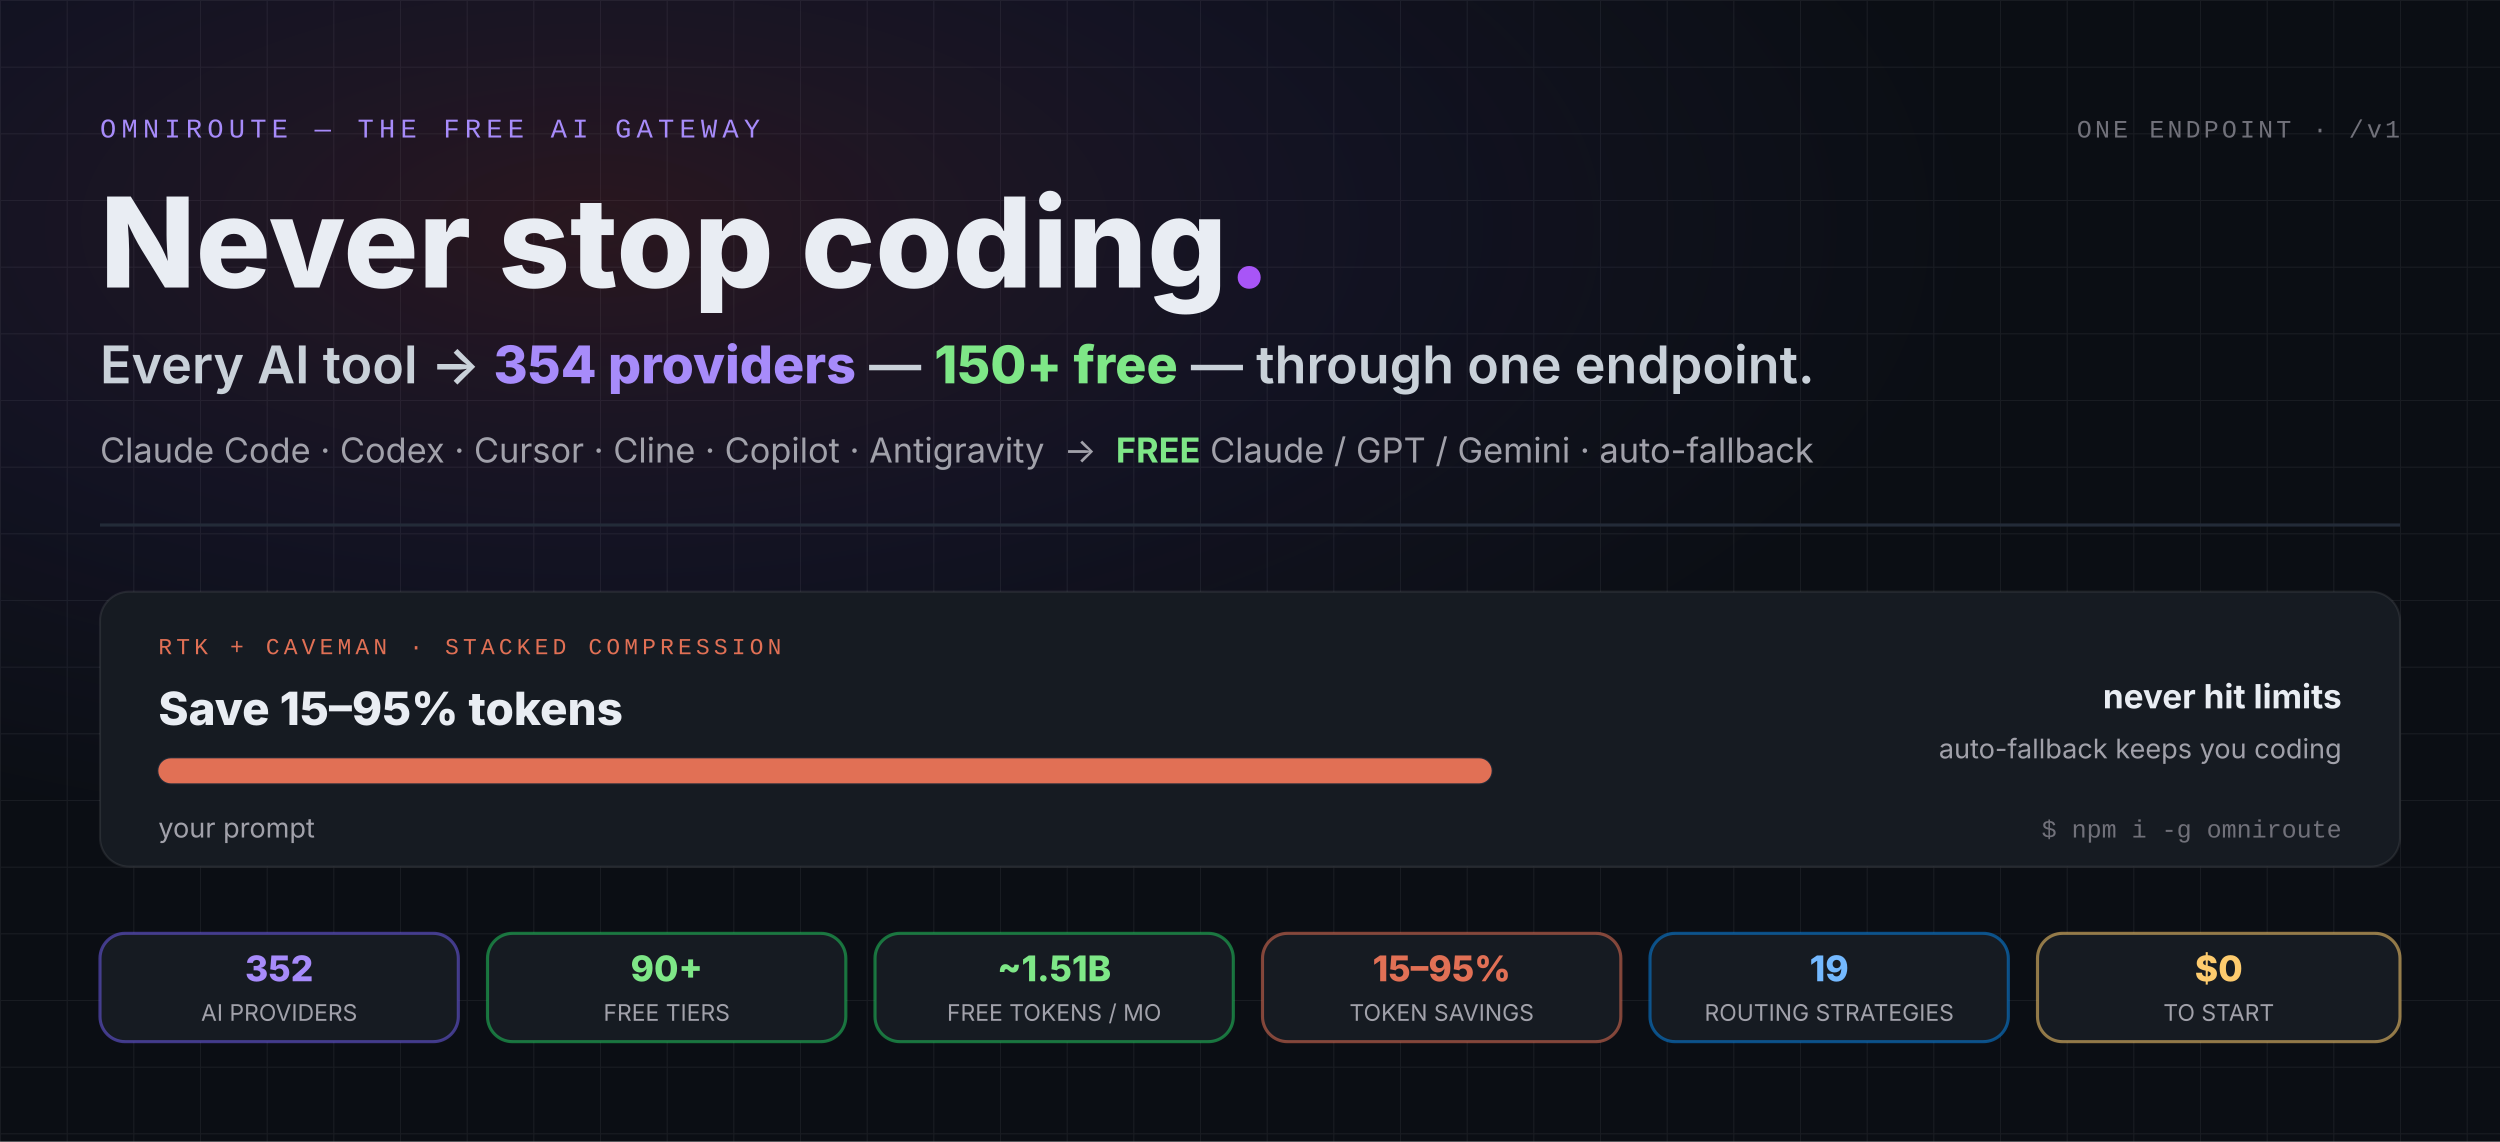
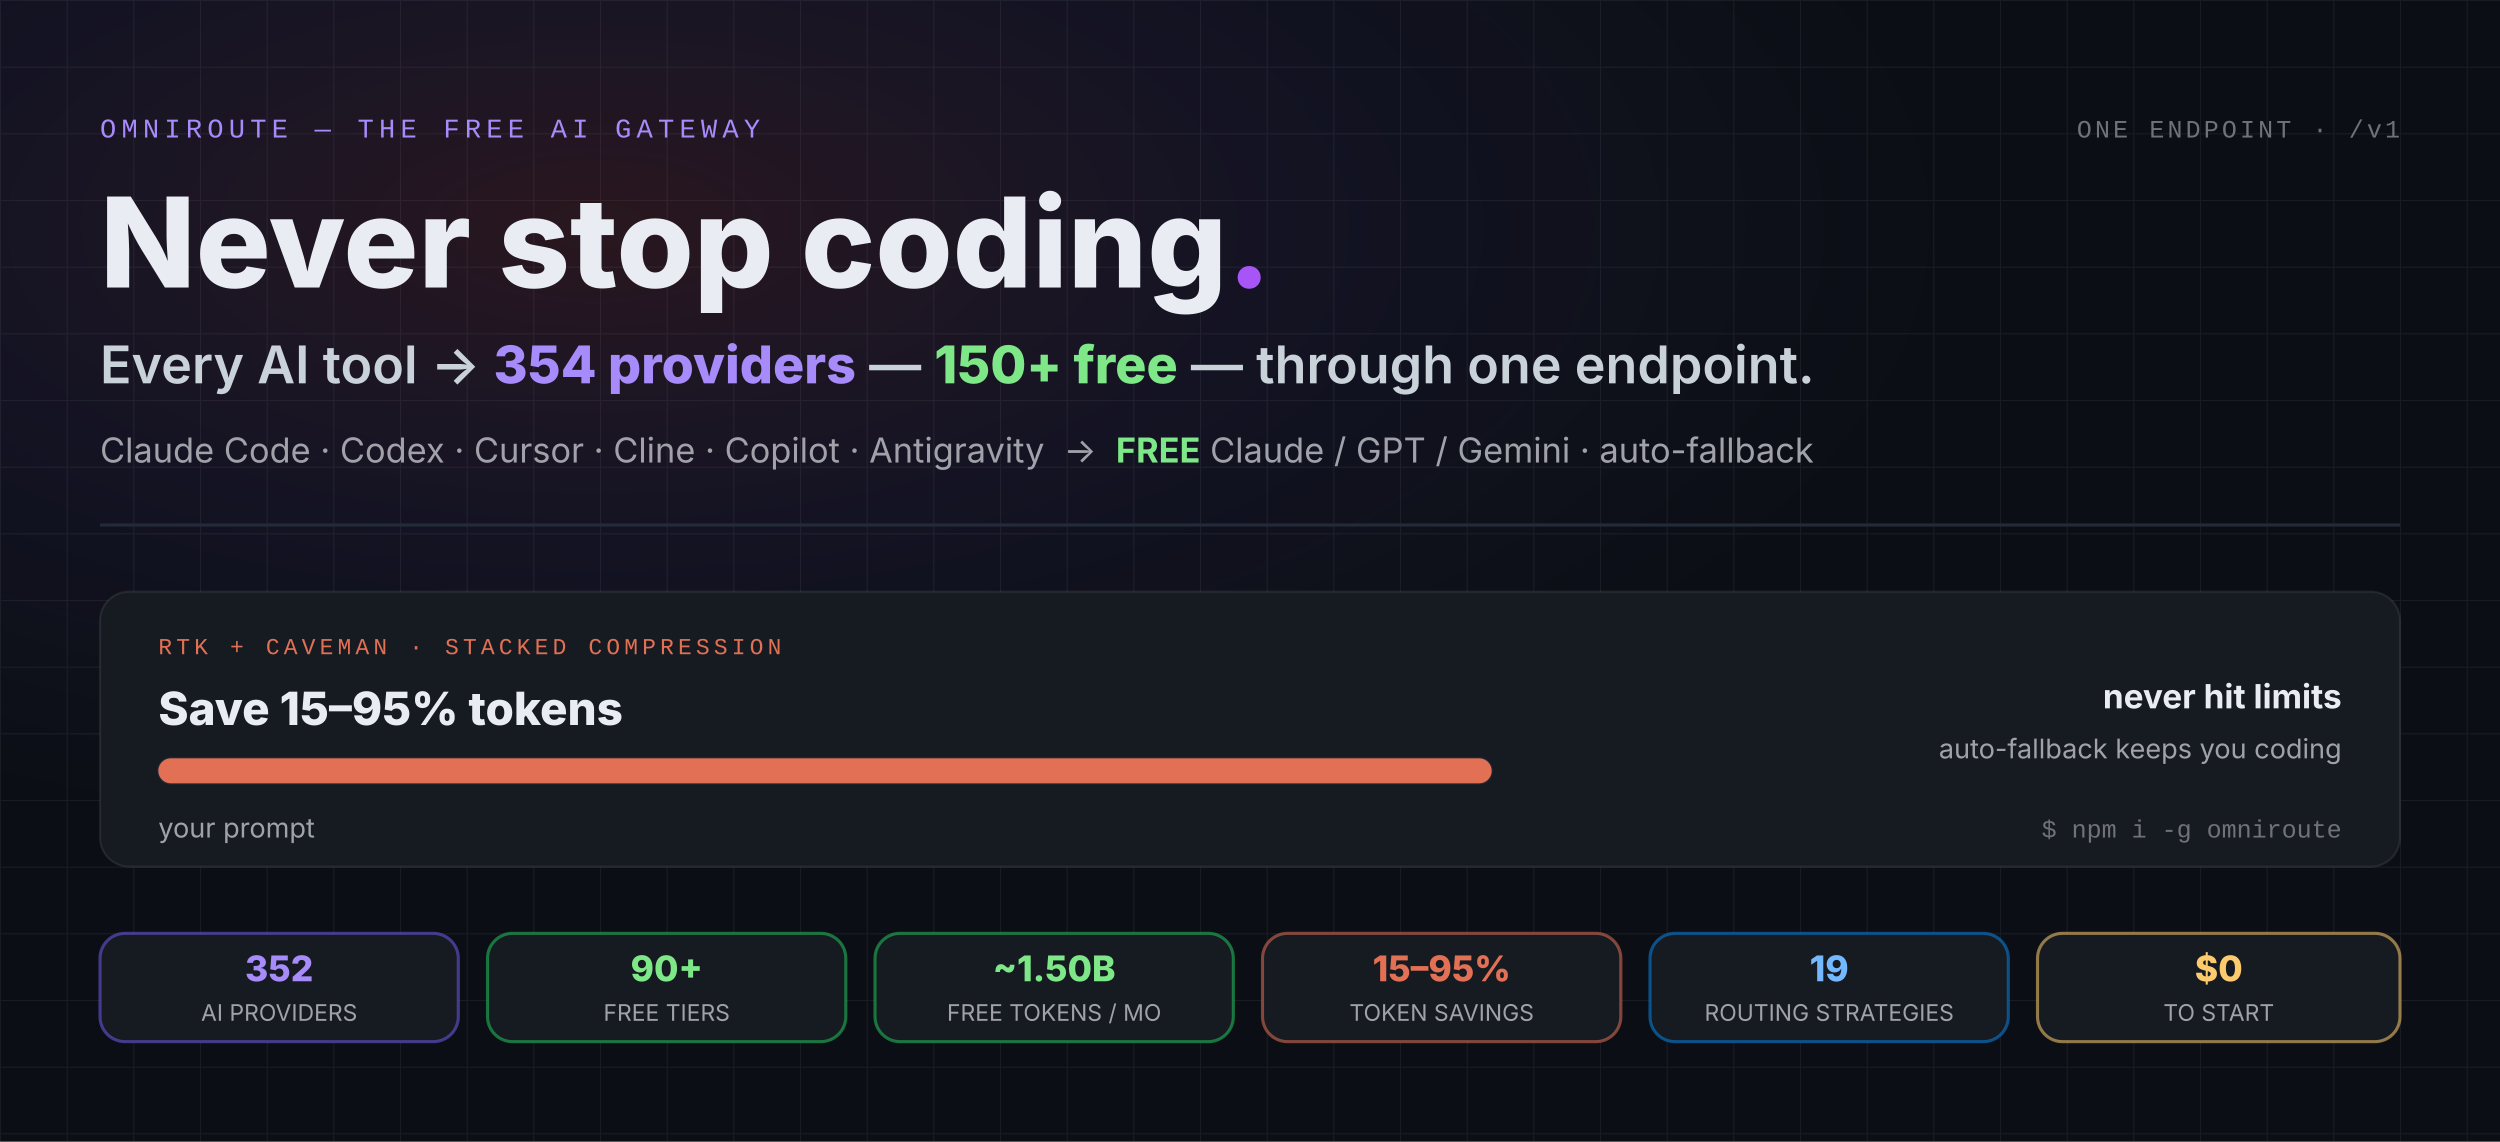
- <svg xmlns="http://www.w3.org/2000/svg" viewBox="0 0 1200 548" role="img" aria-label="OmniRoute hero: Never stop coding. Every AI tool to 354 providers — 150+ free — through one endpoint. Claude Code, Codex, Cursor, Cline, Copilot and Antigravity into free Claude, GPT and Gemini with auto-fallback. RTK + Caveman stacked compression saves 15 to 95 percent of tokens — about 89 percent average on tool-heavy sessions — so you never hit limits. Stats: 354 AI providers, 150+ free tiers, about 1.51B free tokens per month, 15 to 95 percent token savings, 19 routing strategies, zero dollars to start.">
+ <svg xmlns="http://www.w3.org/2000/svg" viewBox="0 0 1200 548" role="img" aria-label="OmniRoute hero: Never stop coding. Every AI tool to 354 providers — 150+ free — through one endpoint. Claude Code, Codex, Cursor, Cline, Copilot and Antigravity into free Claude, GPT and Gemini with auto-fallback. RTK + Caveman stacked compression saves 15 to 95 percent of tokens — about 89 percent average on tool-heavy sessions — so you never hit limits. Stats: 354 AI providers, 150+ free tiers, about 1.50B free tokens per month, 15 to 95 percent token savings, 19 routing strategies, zero dollars to start.">
  <defs>
    <pattern id="gridPaperH" width="32" height="32" patternUnits="userSpaceOnUse">
      <path d="M 32 0 L 0 0 0 32" fill="none" stroke="#ffffff" stroke-opacity="0.06" stroke-width="1" />
    </pattern>
    <radialGradient id="bgGlowH" cx="24%" cy="20%" r="55%">
      <stop offset="0%" stop-color="#e54d5e" stop-opacity="0.14" />
      <stop offset="55%" stop-color="#8b5cf6" stop-opacity="0.06" />
      <stop offset="100%" stop-color="#6366f1" stop-opacity="0" />
    </radialGradient>
    <linearGradient id="gradBrandH" x1="0" y1="0" x2="1" y2="1">
      <stop offset="0%" stop-color="#e54d5e" />
      <stop offset="100%" stop-color="#a855f7" />
    </linearGradient>
    <path id="dividerPathH" d="M 48,252 L 1152,252" />
  </defs>
  <rect width="1200" height="548" fill="#0b0e14" />
  <rect width="1200" height="548" fill="url(#gridPaperH)" />
  <rect width="1200" height="548" fill="url(#bgGlowH)" />
  <text x="48" y="66" font-family="Consolas, 'Courier New', monospace" font-size="13" letter-spacing="2.5" fill="#a78bfa">OMNIROUTE — THE FREE AI GATEWAY</text>
  <text x="1152" y="66" text-anchor="end" font-family="Consolas, 'Courier New', monospace" font-size="12" letter-spacing="1.5" fill="#71717a">ONE ENDPOINT · /v1</text>
  <text x="48" y="138" font-family="Inter, 'Segoe UI', Arial, Helvetica, system-ui, sans-serif" font-size="60" font-weight="800" fill="#e9edf3">Never stop coding<tspan fill="#a855f7">.</tspan>
  </text>
  <text x="48" y="184" font-family="Inter, 'Segoe UI', Arial, Helvetica, system-ui, sans-serif" font-size="25" font-weight="600" fill="#c9d1d9">Every AI tool → <tspan fill="#a78bfa" font-weight="800">354 providers</tspan> — <tspan fill="#7ee787" font-weight="800">150+ free</tspan> — through one endpoint.</text>
  <text x="48" y="222" font-family="Inter, 'Segoe UI', Arial, Helvetica, system-ui, sans-serif" font-size="16.5" fill="#a1a1aa">Claude Code · Codex · Cursor · Cline · Copilot · Antigravity  →  <tspan fill="#7ee787" font-weight="700">FREE</tspan> Claude / GPT / Gemini · auto-fallback</text>
  <line x1="48" y1="252" x2="1152" y2="252" stroke="#232b38" stroke-width="1.5" />
  <circle r="4" fill="url(#gradBrandH)" opacity="0">
    <animateMotion dur="6s" repeatCount="indefinite" keyPoints="0;1" keyTimes="0;1" calcMode="linear">
      <mpath href="#dividerPathH" />
    </animateMotion>
    <animate attributeName="opacity" values="0;0.9;0.9;0" keyTimes="0;0.08;0.6;0.75" dur="6s" repeatCount="indefinite" />
  </circle>
  <g>
    <rect x="48" y="284" width="1104" height="132" rx="14" fill="#161b22" stroke="#ffffff" stroke-opacity="0.08" stroke-width="1" />
    <text x="76" y="314" font-family="Consolas, 'Courier New', monospace" font-size="11" letter-spacing="2" fill="#e17055">RTK + CAVEMAN · STACKED COMPRESSION</text>
    <text x="76" y="348" font-family="Inter, 'Segoe UI', Arial, Helvetica, system-ui, sans-serif" font-size="22" font-weight="800" fill="#e9edf3">Save 15–95% tokens</text>
    <rect x="76" y="364" width="640" height="12" rx="6" fill="#0b0e14" stroke="#232b38" stroke-width="1" />
    <rect x="76" y="364" width="640" height="12" rx="6" fill="#e17055">
      <animate attributeName="width" values="640;640;70;70;640" keyTimes="0;0.12;0.5;0.88;1" dur="8s" repeatCount="indefinite" calcMode="spline" keySplines="0.4 0 0.2 1;0.4 0 0.2 1;0.4 0 0.2 1;0.4 0 0.2 1" />
    </rect>
    <text x="76" y="402" font-family="Inter, 'Segoe UI', Arial, Helvetica, system-ui, sans-serif" font-size="13" fill="#a1a1aa">your prompt
      <animate attributeName="opacity" values="1;1;0;0;1" keyTimes="0;0.12;0.35;0.88;1" dur="8s" repeatCount="indefinite" calcMode="discrete" />
    </text>
    <text x="76" y="402" font-family="Inter, 'Segoe UI', Arial, Helvetica, system-ui, sans-serif" font-size="13" font-weight="700" fill="#e17055" opacity="0">−89% avg on tool-heavy sessions
      <animate attributeName="opacity" values="0;0;1;1;0" keyTimes="0;0.35;0.36;0.88;1" dur="8s" repeatCount="indefinite" calcMode="discrete" />
    </text>
    <text x="1124" y="340" text-anchor="end" font-family="Inter, 'Segoe UI', Arial, Helvetica, system-ui, sans-serif" font-size="16" font-weight="700" fill="#e9edf3">never hit limits</text>
    <text x="1124" y="364" text-anchor="end" font-family="Inter, 'Segoe UI', Arial, Helvetica, system-ui, sans-serif" font-size="13" fill="#a1a1aa">auto-fallback keeps you coding</text>
    <text x="1124" y="402" text-anchor="end" font-family="Consolas, 'Courier New', monospace" font-size="12" fill="#71717a">$ npm i -g omniroute</text>
  </g>
  <g font-family="Inter, 'Segoe UI', Arial, Helvetica, system-ui, sans-serif" text-anchor="middle">
    <rect x="48" y="448" width="172" height="52" rx="12" fill="#161b22" stroke="#6c5ce7" stroke-opacity="0.55" stroke-width="1.5" />
    <text x="134" y="471" font-size="17" font-weight="800" fill="#a78bfa">352</text>
    <text x="134" y="490" font-size="11" fill="#a1a1aa">AI PROVIDERS</text>
    <rect x="234" y="448" width="172" height="52" rx="12" fill="#161b22" stroke="#22c55e" stroke-opacity="0.55" stroke-width="1.5" />
    <text x="320" y="471" font-size="17" font-weight="800" fill="#7ee787">90+</text>
    <text x="320" y="490" font-size="11" fill="#a1a1aa">FREE TIERS</text>
    <rect x="420" y="448" width="172" height="52" rx="12" fill="#161b22" stroke="#22c55e" stroke-opacity="0.55" stroke-width="1.5" />
-     <text x="506" y="471" font-size="17" font-weight="800" fill="#7ee787">~1.51B</text>
+     <text x="506" y="471" font-size="17" font-weight="800" fill="#7ee787">~1.50B</text>
    <text x="506" y="490" font-size="11" fill="#a1a1aa">FREE TOKENS / MO</text>
    <rect x="606" y="448" width="172" height="52" rx="12" fill="#161b22" stroke="#e17055" stroke-opacity="0.55" stroke-width="1.5" />
    <text x="692" y="471" font-size="17" font-weight="800" fill="#e17055">15–95%</text>
    <text x="692" y="490" font-size="11" fill="#a1a1aa">TOKEN SAVINGS</text>
    <rect x="792" y="448" width="172" height="52" rx="12" fill="#161b22" stroke="#0984e3" stroke-opacity="0.55" stroke-width="1.5" />
    <text x="878" y="471" font-size="17" font-weight="800" fill="#74b9ff">19</text>
    <text x="878" y="490" font-size="11" fill="#a1a1aa">ROUTING STRATEGIES</text>
    <rect x="978" y="448" width="174" height="52" rx="12" fill="#161b22" stroke="#fdcb6e" stroke-opacity="0.55" stroke-width="1.5" />
    <text x="1065" y="471" font-size="17" font-weight="800" fill="#fdcb6e">$0</text>
    <text x="1065" y="490" font-size="11" fill="#a1a1aa">TO START</text>
  </g>
</svg>
